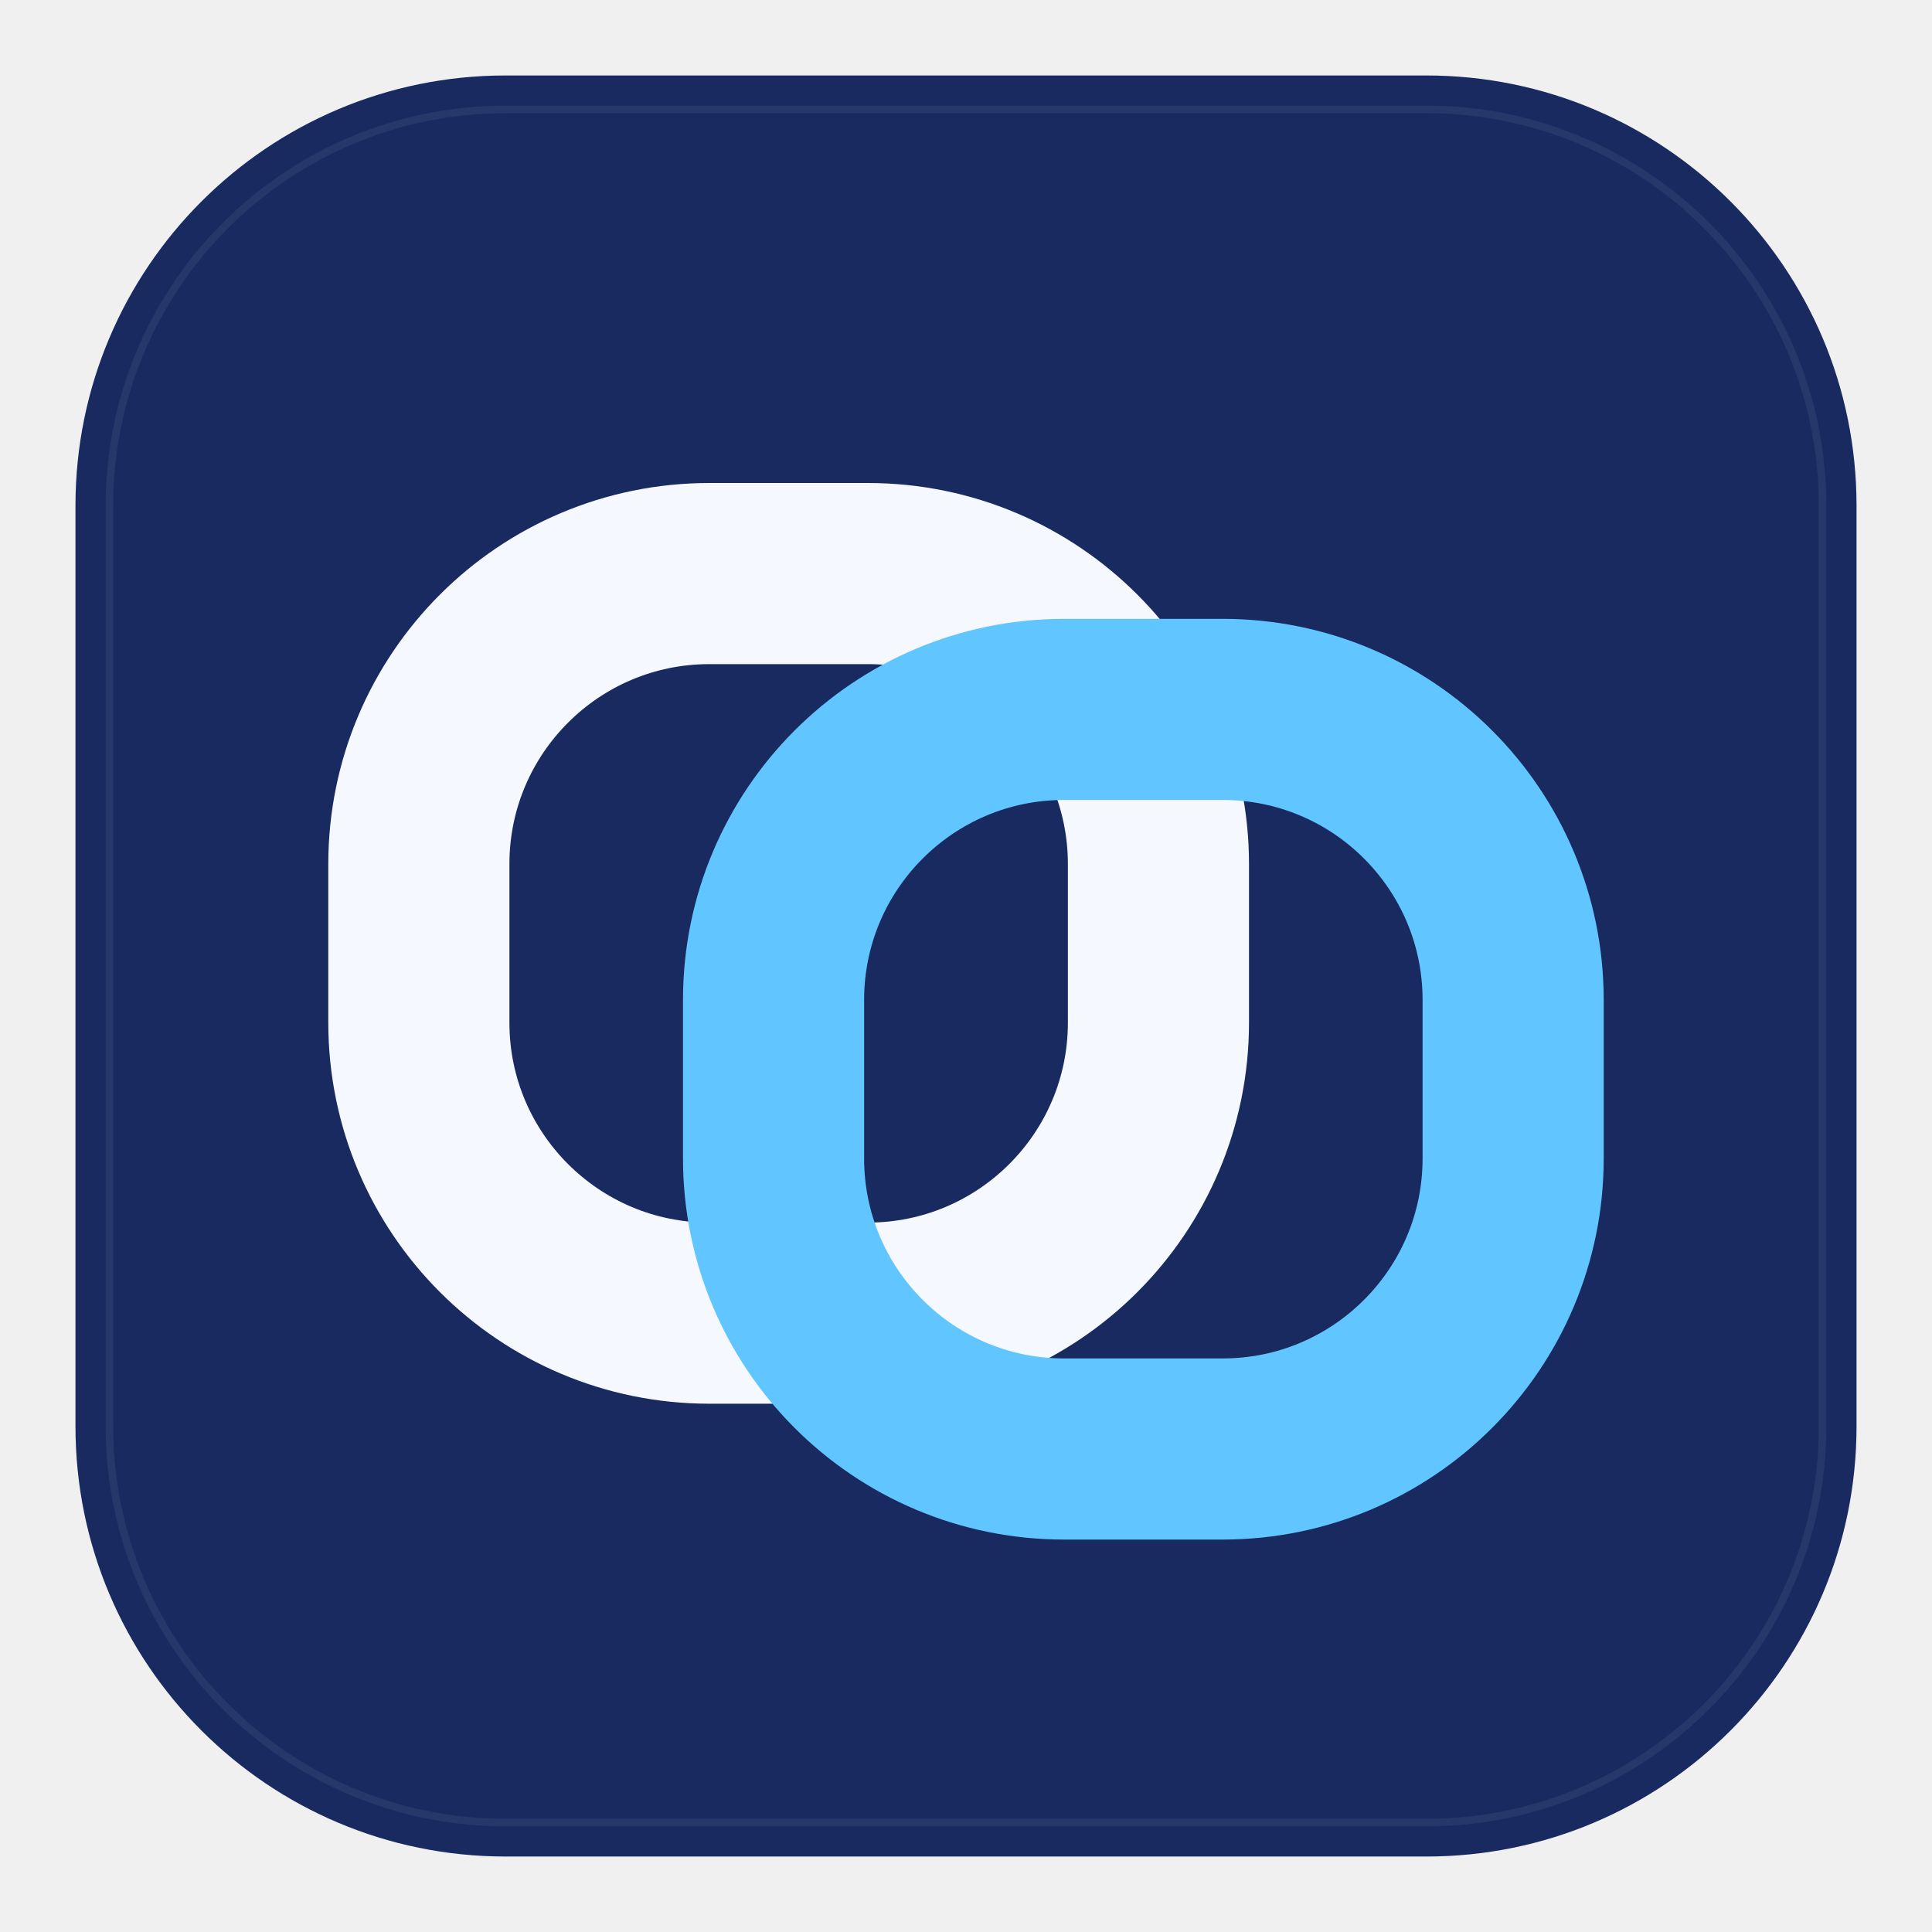
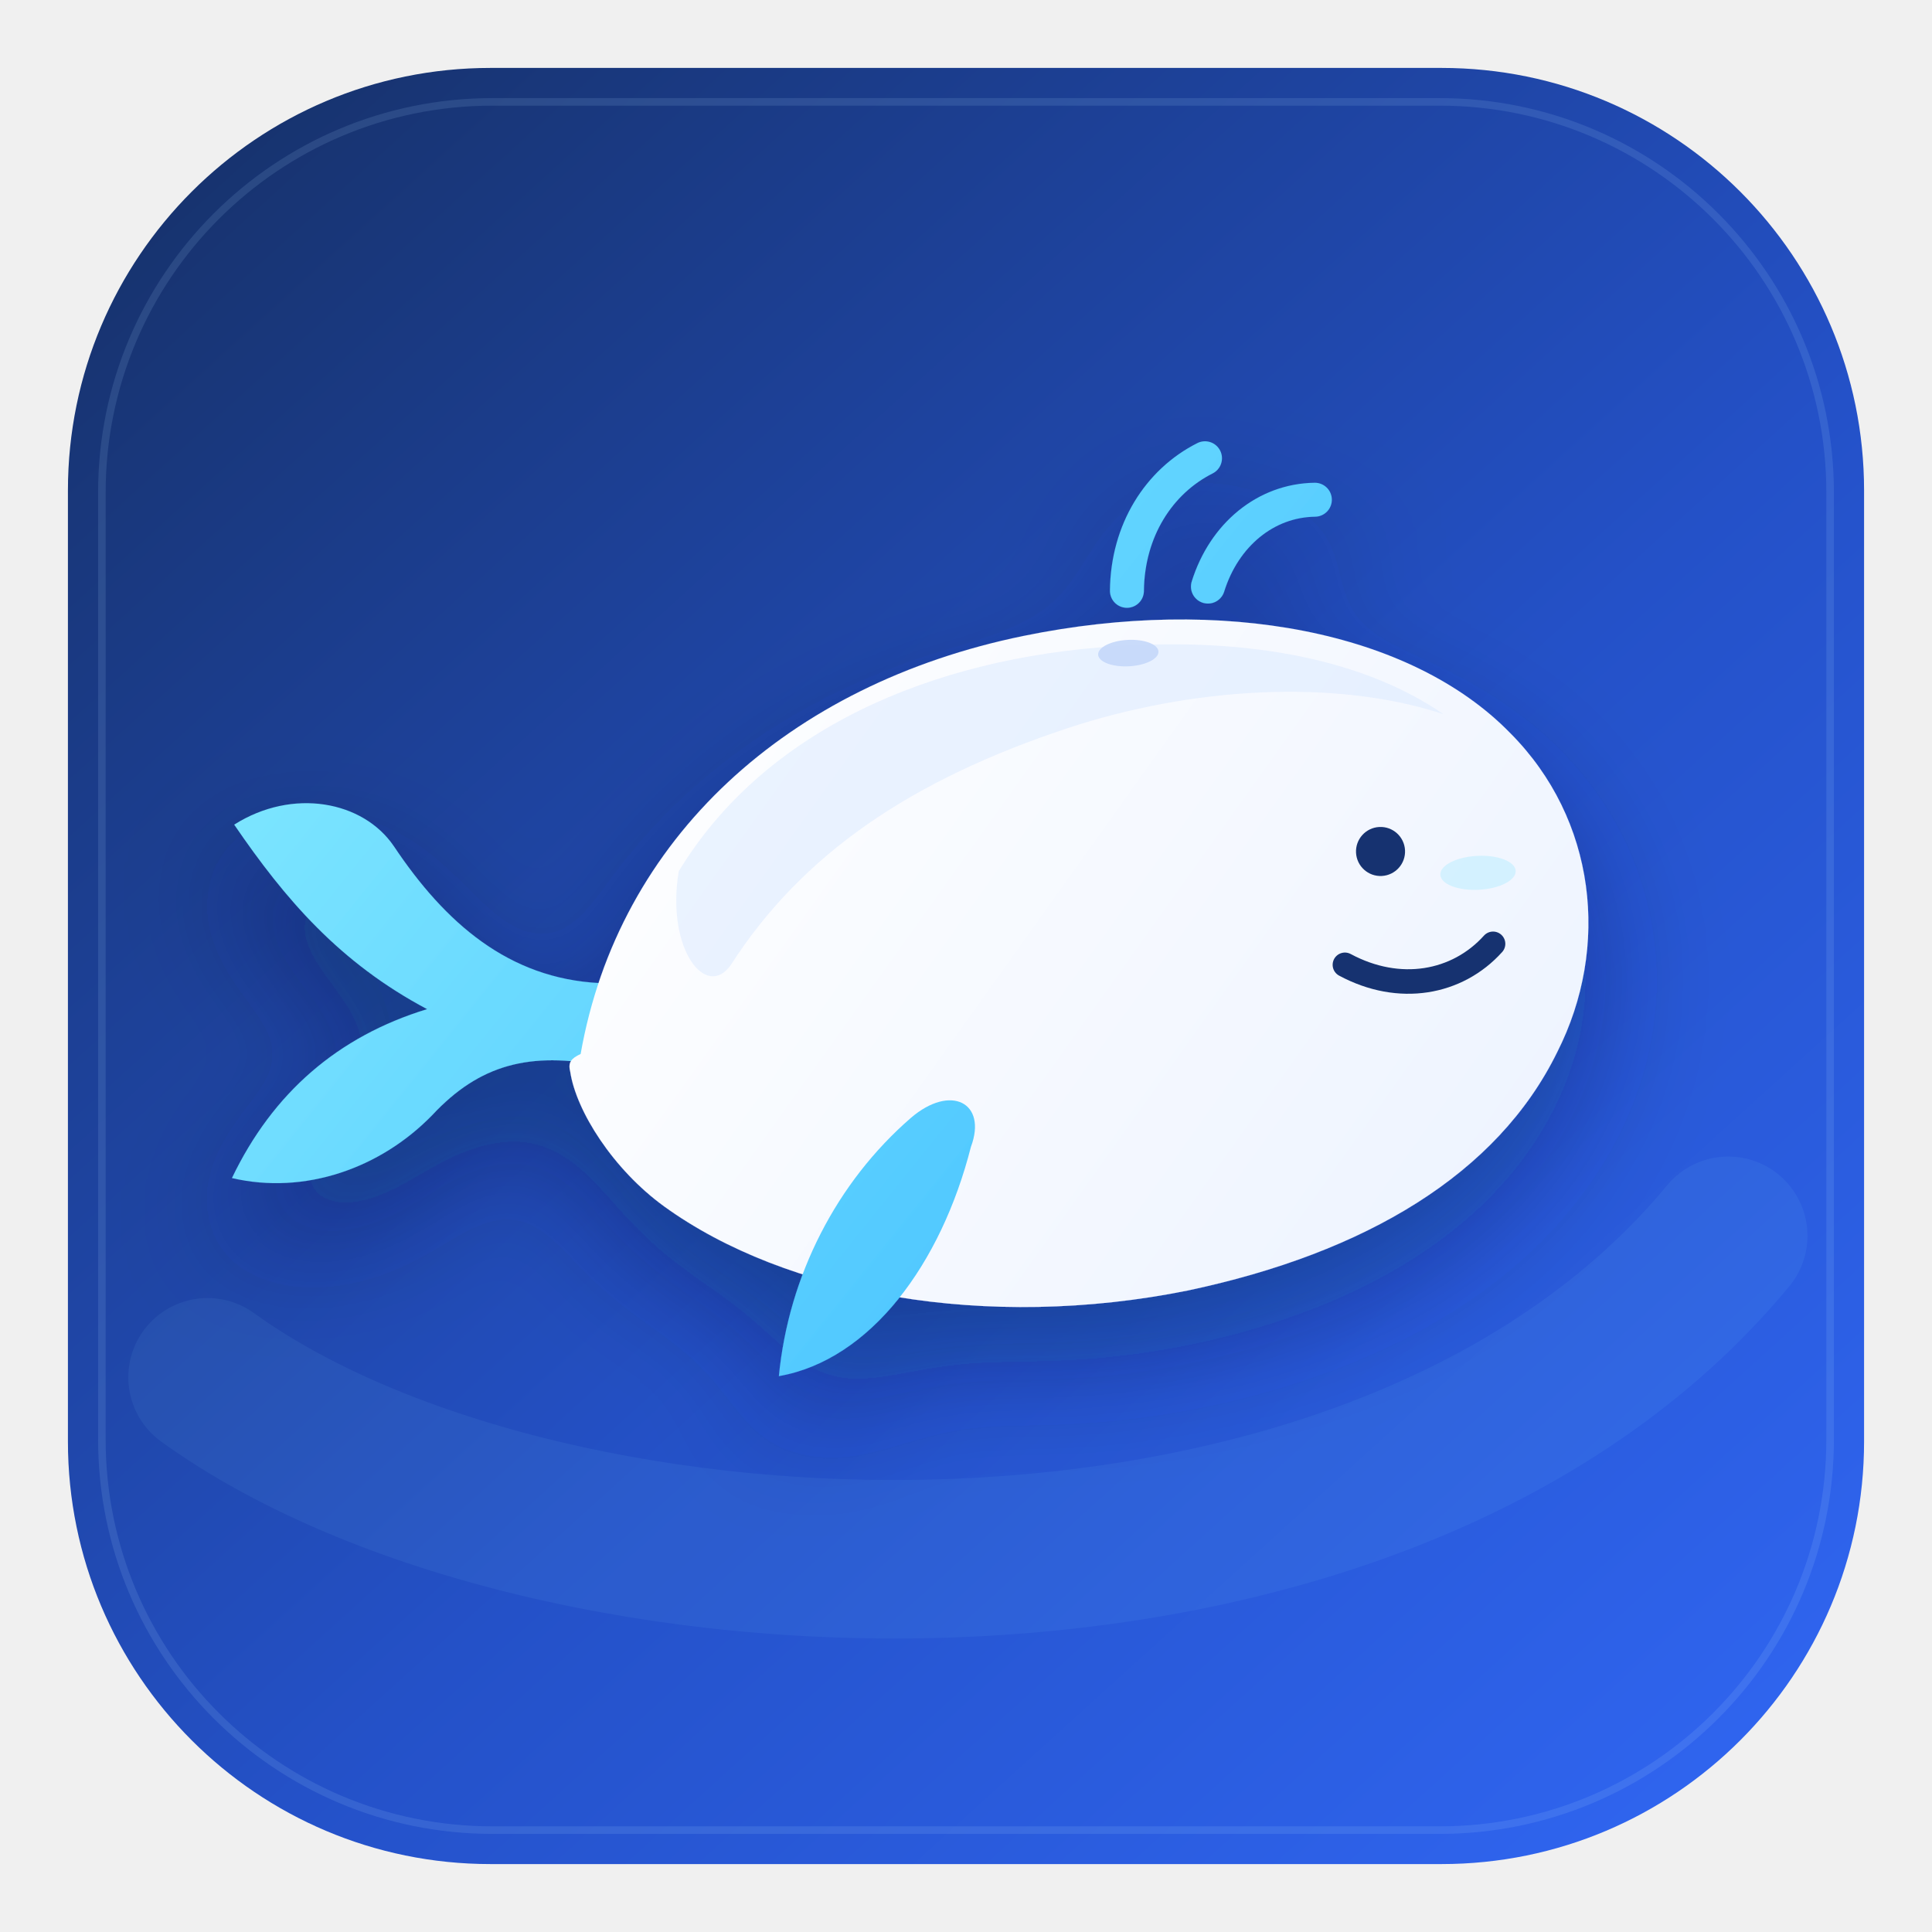
<svg xmlns="http://www.w3.org/2000/svg" width="1024" height="1024" viewBox="0 0 1024 1024">
-   <rect x="40" y="40" width="944" height="944" rx="228" fill="#182A60" />
-   <rect x="58" y="58" width="908" height="908" rx="210" fill="none" stroke="#FFFFFF" stroke-opacity=".06" stroke-width="4" />
-   <rect x="222" y="304" width="392" height="392" rx="154" fill="none" stroke="#F6F8FF" stroke-width="96" />
-   <rect x="410" y="376" width="392" height="392" rx="154" fill="none" stroke="#61C6FF" stroke-width="96" />
+   <defs>
+     <linearGradient id="bg" x1="120" y1="80" x2="900" y2="940" gradientUnits="userSpaceOnUse">
+       <stop offset="0" stop-color="#17336F" />
+       <stop offset="0.58" stop-color="#2451C8" />
+       <stop offset="1" stop-color="#2F64EE" />
+     </linearGradient>
+     <linearGradient id="aqua" x1="170" y1="290" x2="650" y2="720" gradientUnits="userSpaceOnUse">
+       <stop offset="0" stop-color="#80E8FF" />
+       <stop offset="1" stop-color="#42BFFF" />
+     </linearGradient>
+     <linearGradient id="body" x1="320" y1="330" x2="760" y2="680" gradientUnits="userSpaceOnUse">
+       <stop offset="0" stop-color="#FFFFFF" />
+       <stop offset="1" stop-color="#EEF4FF" />
+     </linearGradient>
+     <filter id="shadow" x="-40%" y="-40%" width="180%" height="180%">
+       <feDropShadow dx="0" dy="30" stdDeviation="32" flood-color="#081941" flood-opacity=".34" />
+     </filter>
+   </defs>
+   <rect x="36" y="36" width="952" height="952" rx="224" fill="url(#bg)" />
+   <rect x="54" y="54" width="916" height="916" rx="207" fill="none" stroke="#A9D8FF" stroke-opacity=".13" stroke-width="4" />
+   <path d="M110 730 C290 860 730 880 916 655" fill="none" stroke="#8BDFFF" stroke-opacity=".07" stroke-width="84" stroke-linecap="round" />
+   <g filter="url(#shadow)" transform="rotate(-3 510 520)">
+     <path d="M318 511 C270 506 238 475 213 433 C198 408 161 399 129 417 C154 458 181 493 226 520 C178 532 142 560 118 604 C156 615 197 603 226 576 C252 551 279 545 318 555Z" fill="url(#aqua)" />
+     <path d="M306 548 C332 435 426 358 552 339 C658 323 757 347 807 404 C850 452 854 520 823 574 C788 637 716 675 621 690 C513 706 408 681 346 631 C320 610 302 578 300 557 C299 552 301 550 306 548Z" fill="url(#body)" />
+     <path d="M363 454 C412 382 502 348 601 347 C674 346 733 362 772 392 C715 370 639 371 573 389 C489 412 429 448 388 505 C374 523 354 495 363 454Z" fill="#D8E7FF" opacity=".48" />
+     <path d="M510 608 C491 669 451 718 402 724 C410 671 438 623 479 591 C501 574 520 585 510 608Z" fill="url(#aqua)" />
+     <circle cx="735" cy="463" r="13" fill="#17336F" />
+     <path d="M713 522 C741 539 772 535 792 515" fill="none" stroke="#17336F" stroke-width="13" stroke-linecap="round" />
+     <ellipse cx="786" cy="477" rx="20" ry="9" fill="#9EEAFF" opacity=".36" />
+     <ellipse cx="607" cy="351" rx="16" ry="7" fill="#C4D7FA" opacity=".9" />
+     <path d="M608 318 C610 286 628 261 653 250" fill="none" stroke="url(#aqua)" stroke-width="18" stroke-linecap="round" />
+     <path d="M651 318 C661 291 684 274 710 275" fill="none" stroke="url(#aqua)" stroke-width="18" stroke-linecap="round" />
+   </g>
</svg>
